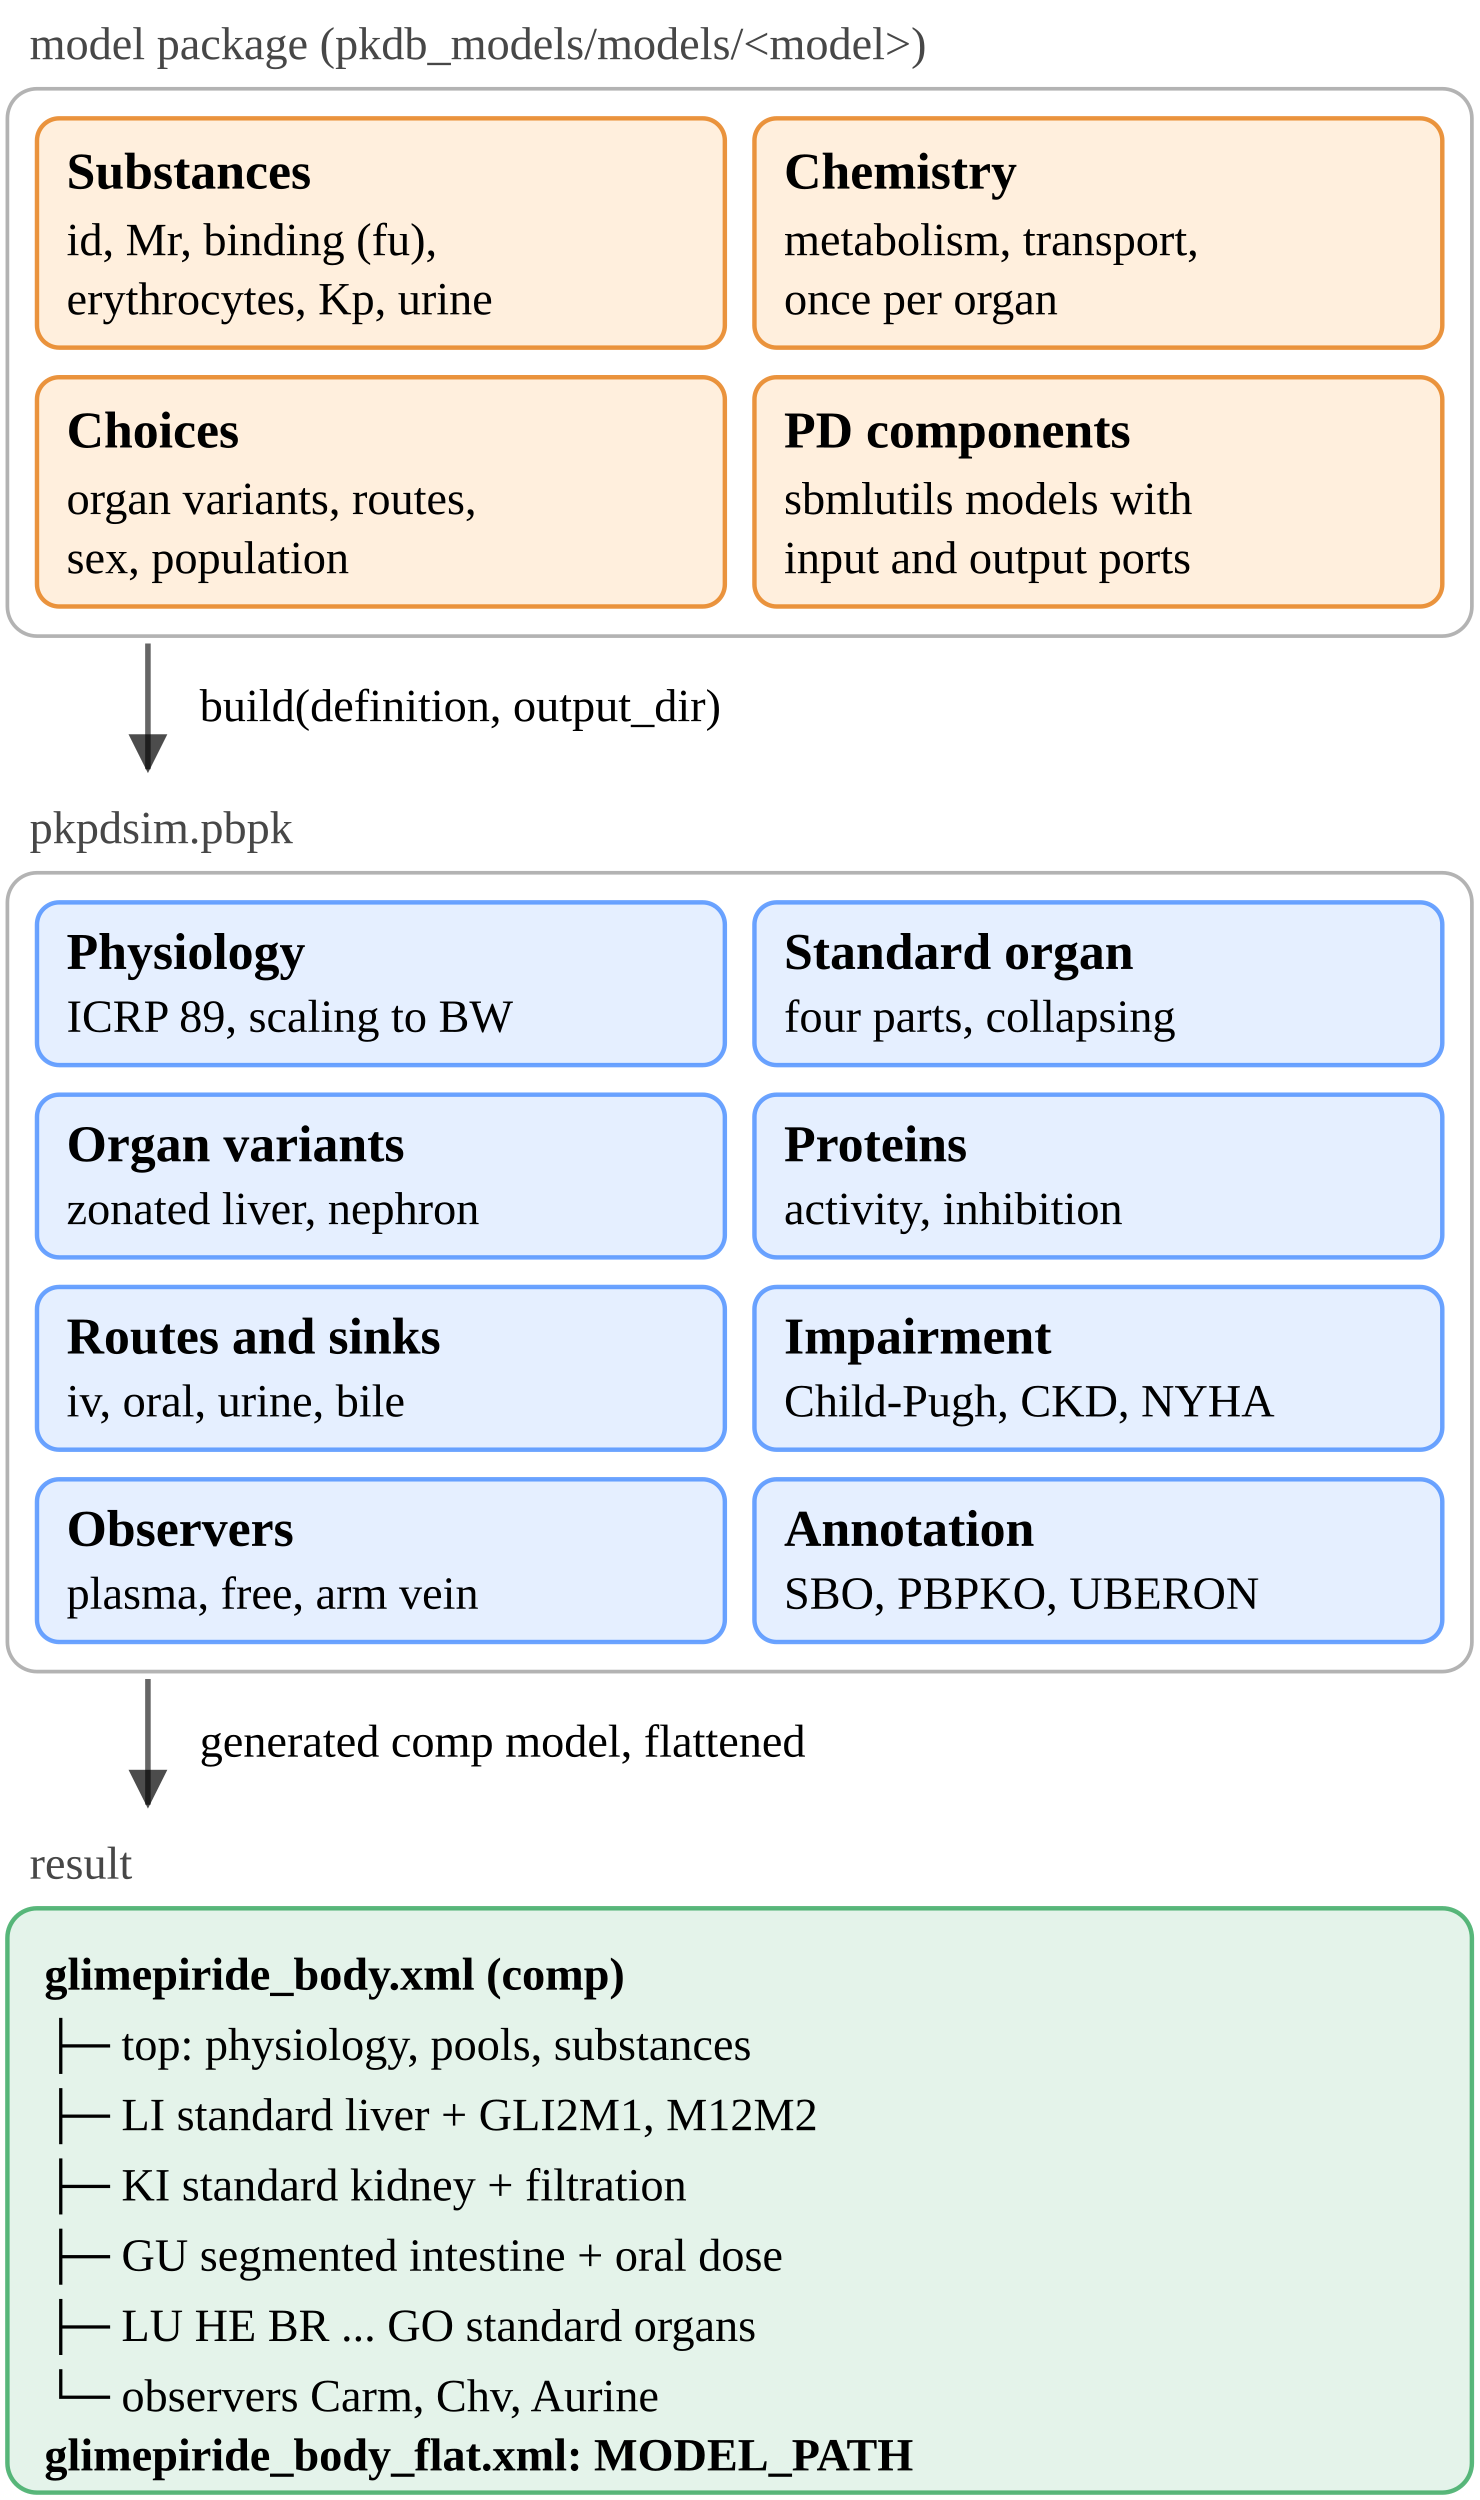
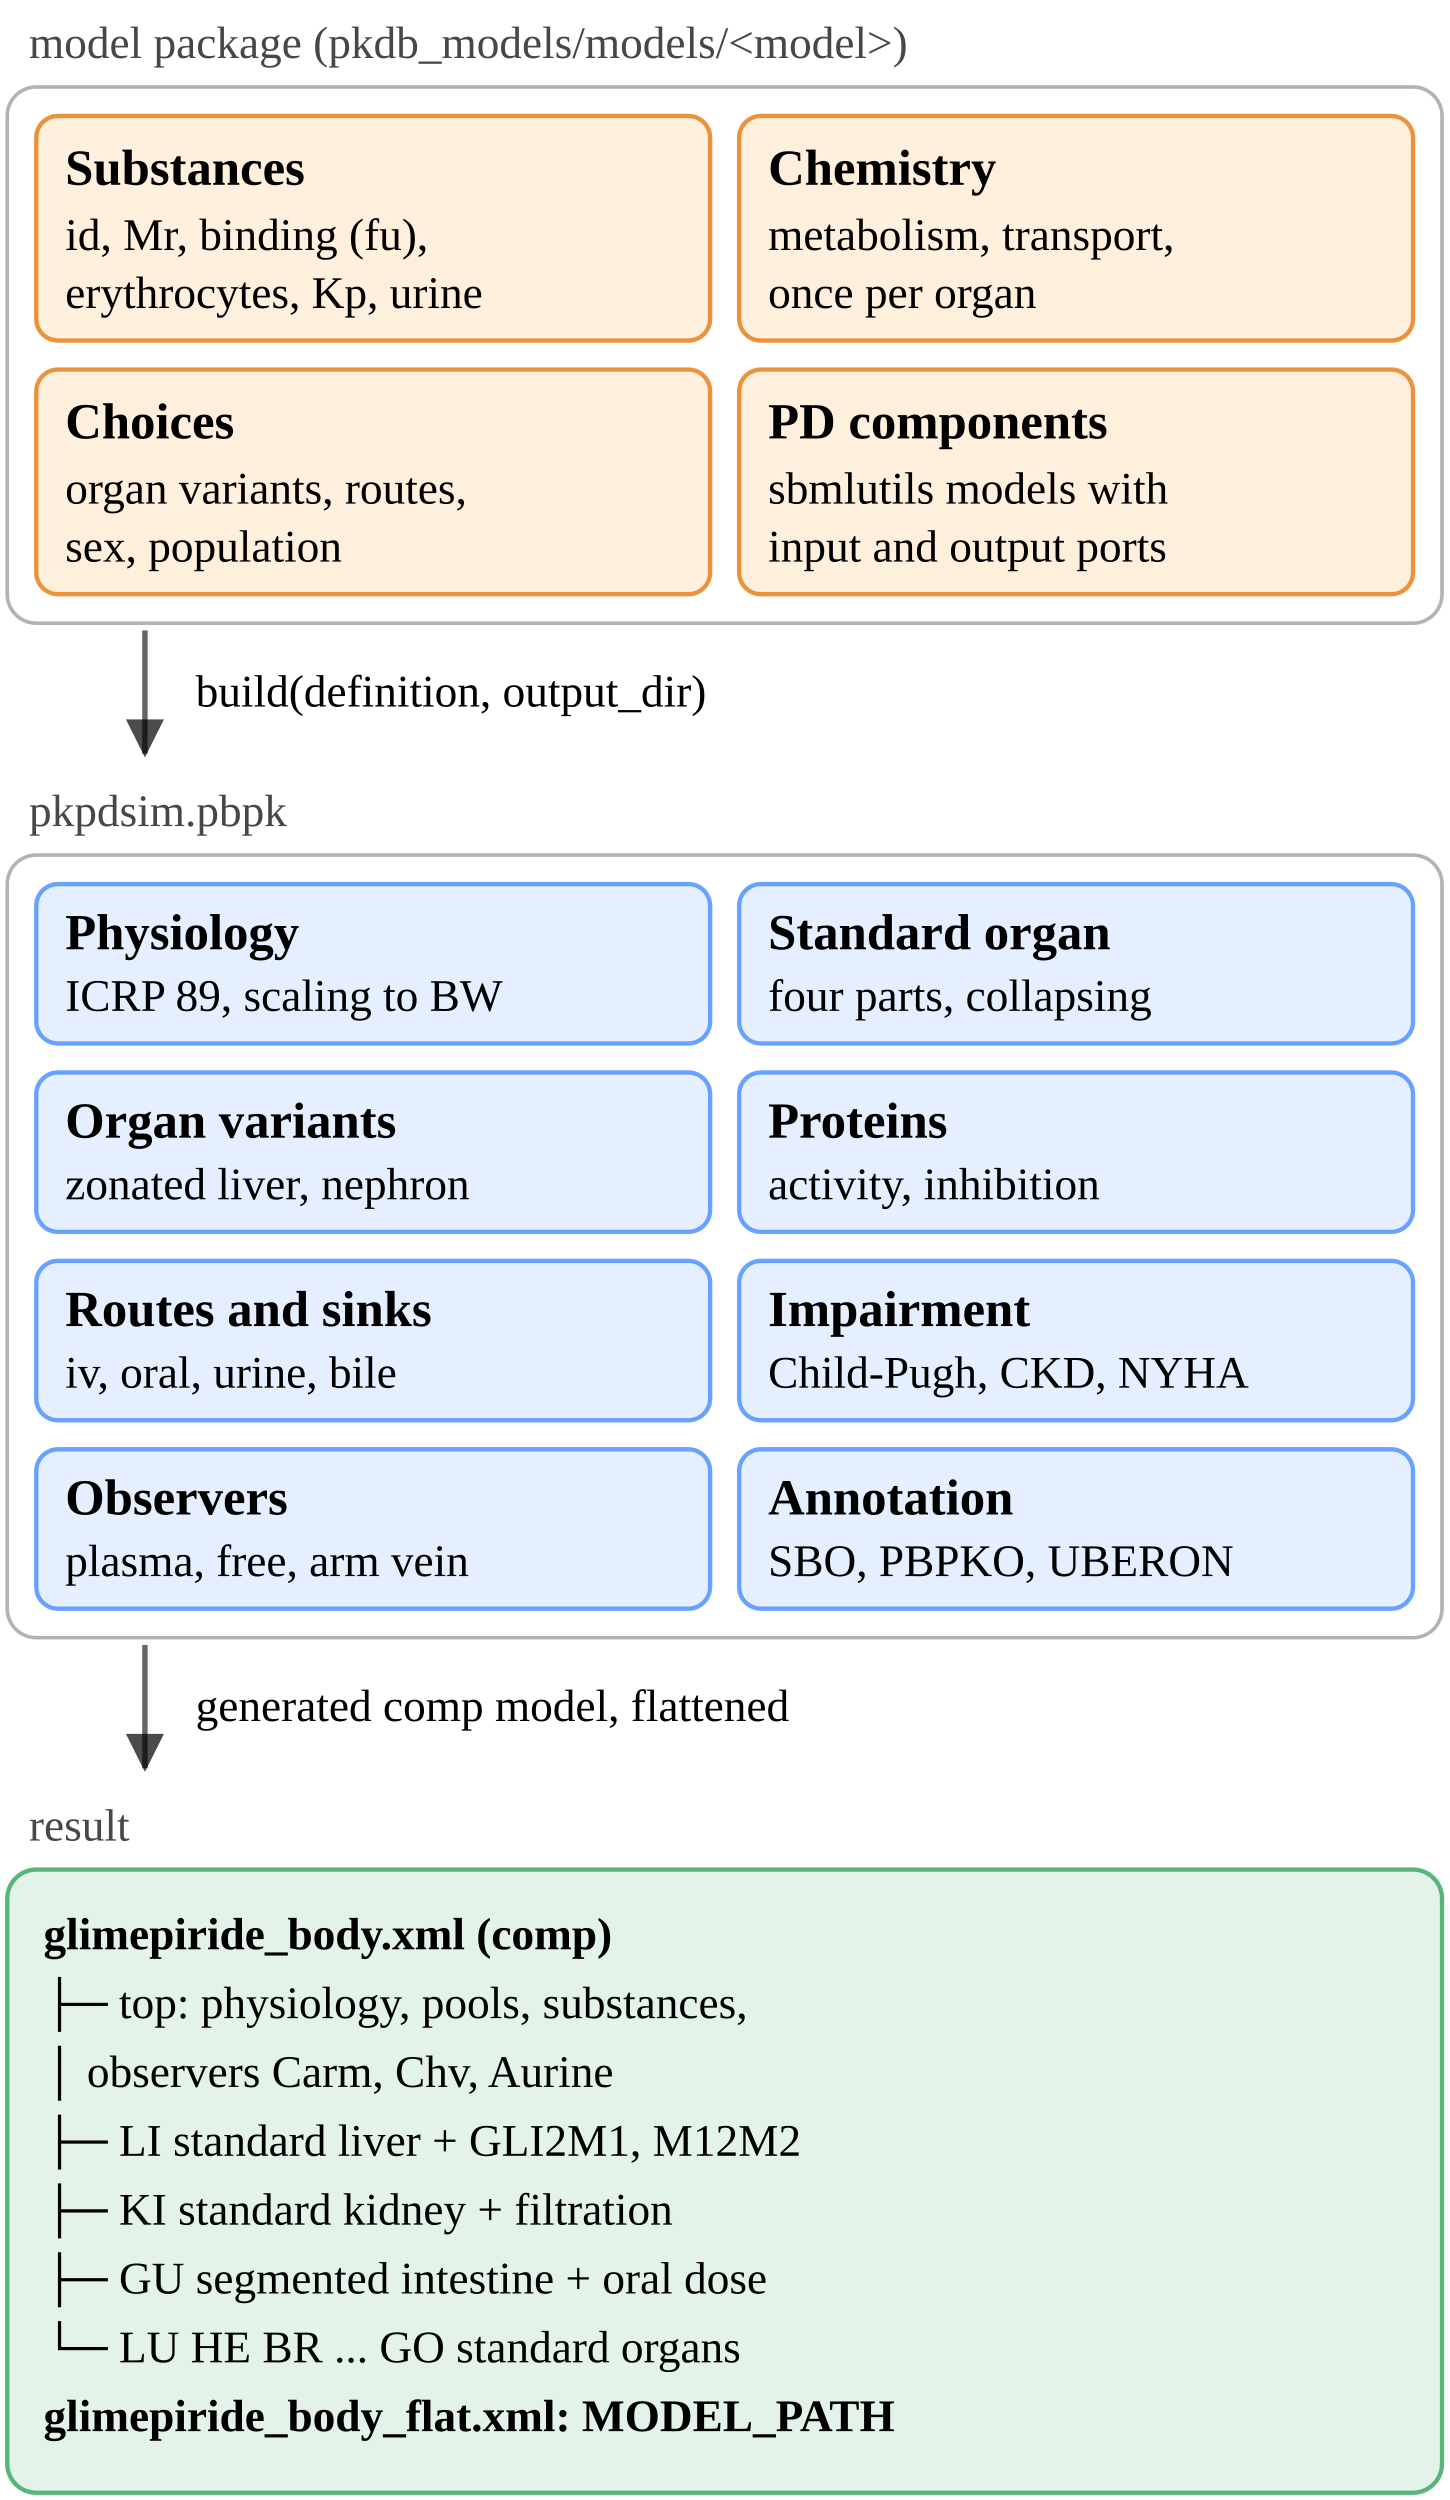
- <svg xmlns="http://www.w3.org/2000/svg" viewBox="0 0 400 676" role="img" aria-labelledby="pk-comp-title pk-comp-desc">
+ <svg xmlns="http://www.w3.org/2000/svg" viewBox="0 0 400 690" role="img" aria-labelledby="pkc-comp-title pkc-comp-desc">
  <style>
- .pk-t{fill:currentColor;font-family:var(--md-text-font-family,system-ui),system-ui,sans-serif;font-size:14px}
- .pk-s{font-size:12.5px}
- .pk-b{font-weight:600}
- .pk-m{font-family:var(--md-code-font-family,ui-monospace),ui-monospace,monospace;font-size:12.5px}
- .pk-dim{fill-opacity:.72}
- .pk-line{stroke:currentColor;stroke-opacity:.6;stroke-width:1.5;fill:none}
- .pk-band{fill:none;stroke:currentColor;stroke-opacity:.3;stroke-width:1}
- .pk-pkg{fill:rgba(255,150,40,.16);stroke:rgba(230,130,30,.85);stroke-width:1.2}
- .pk-lib{fill:rgba(70,140,255,.14);stroke:rgba(70,140,255,.8);stroke-width:1.2}
- .pk-gen{fill:rgba(60,170,100,.14);stroke:rgba(60,170,100,.85);stroke-width:1.2}
+ .pkc-t{fill:currentColor;font-family:var(--md-text-font-family,system-ui),system-ui,sans-serif;font-size:14px}
+ .pkc-s{font-size:12.5px}
+ .pkc-b{font-weight:600}
+ .pkc-m{font-family:var(--md-code-font-family,ui-monospace),ui-monospace,monospace;font-size:12.5px}
+ .pkc-dim{fill-opacity:.72}
+ .pkc-line{stroke:currentColor;stroke-opacity:.6;stroke-width:1.5;fill:none}
+ .pkc-band{fill:none;stroke:currentColor;stroke-opacity:.3;stroke-width:1}
+ .pkc-pkg{fill:rgba(255,150,40,.16);stroke:rgba(230,130,30,.85);stroke-width:1.2}
+ .pkc-lib{fill:rgba(70,140,255,.14);stroke:rgba(70,140,255,.8);stroke-width:1.2}
+ .pkc-gen{fill:rgba(60,170,100,.14);stroke:rgba(60,170,100,.85);stroke-width:1.2}
</style>
  <defs>
-     <marker id="pk-comp-arrow" viewBox="0 0 10 10" refX="9" refY="5" markerWidth="7" markerHeight="7" orient="auto-start-reverse">
+     <marker id="pkc-comp-arrow" viewBox="0 0 10 10" refX="9" refY="5" markerWidth="7" markerHeight="7" orient="auto-start-reverse">
      <path d="M0,0 L10,5 L0,10 z" fill="currentColor" fill-opacity=".7" />
    </marker>
  </defs>
-   <text class="pk-t pk-s pk-dim" x="8" y="16">model package (pkdb_models/models/&lt;model&gt;)</text>
-   <rect class="pk-band" x="2" y="24" width="396" height="148" rx="8" />
-   <rect class="pk-pkg" x="10" y="32" width="186" height="62" rx="6" />
-   <text class="pk-t pk-b" x="18" y="51">Substances</text>
-   <text class="pk-t pk-s" x="18" y="69">id, Mr, binding (fu),</text>
-   <text class="pk-t pk-s" x="18" y="85">erythrocytes, Kp, urine</text>
-   <rect class="pk-pkg" x="204" y="32" width="186" height="62" rx="6" />
-   <text class="pk-t pk-b" x="212" y="51">Chemistry</text>
-   <text class="pk-t pk-s" x="212" y="69">metabolism, transport,</text>
-   <text class="pk-t pk-s" x="212" y="85">once per organ</text>
-   <rect class="pk-pkg" x="10" y="102" width="186" height="62" rx="6" />
-   <text class="pk-t pk-b" x="18" y="121">Choices</text>
-   <text class="pk-t pk-s" x="18" y="139">organ variants, routes,</text>
-   <text class="pk-t pk-s" x="18" y="155">sex, population</text>
-   <rect class="pk-pkg" x="204" y="102" width="186" height="62" rx="6" />
-   <text class="pk-t pk-b" x="212" y="121">PD components</text>
-   <text class="pk-t pk-s" x="212" y="139">sbmlutils models with</text>
-   <text class="pk-t pk-s" x="212" y="155">input and output ports</text>
-   <line class="pk-line" x1="40" y1="174" x2="40" y2="208" marker-end="url(#pk-comp-arrow)" />
-   <text class="pk-t pk-m" x="54" y="195">build(definition, output_dir)</text>
-   <text class="pk-t pk-s pk-dim" x="8" y="228">pkpdsim.pbpk</text>
-   <rect class="pk-band" x="2" y="236" width="396" height="216" rx="8" />
-   <rect class="pk-lib" x="10" y="244" width="186" height="44" rx="6" />
-   <text class="pk-t pk-b" x="18" y="262">Physiology</text>
-   <text class="pk-t pk-s" x="18" y="279">ICRP 89, scaling to BW</text>
-   <rect class="pk-lib" x="204" y="244" width="186" height="44" rx="6" />
-   <text class="pk-t pk-b" x="212" y="262">Standard organ</text>
-   <text class="pk-t pk-s" x="212" y="279">four parts, collapsing</text>
-   <rect class="pk-lib" x="10" y="296" width="186" height="44" rx="6" />
-   <text class="pk-t pk-b" x="18" y="314">Organ variants</text>
-   <text class="pk-t pk-s" x="18" y="331">zonated liver, nephron</text>
-   <rect class="pk-lib" x="204" y="296" width="186" height="44" rx="6" />
-   <text class="pk-t pk-b" x="212" y="314">Proteins</text>
-   <text class="pk-t pk-s" x="212" y="331">activity, inhibition</text>
-   <rect class="pk-lib" x="10" y="348" width="186" height="44" rx="6" />
-   <text class="pk-t pk-b" x="18" y="366">Routes and sinks</text>
-   <text class="pk-t pk-s" x="18" y="383">iv, oral, urine, bile</text>
-   <rect class="pk-lib" x="204" y="348" width="186" height="44" rx="6" />
-   <text class="pk-t pk-b" x="212" y="366">Impairment</text>
-   <text class="pk-t pk-s" x="212" y="383">Child-Pugh, CKD, NYHA</text>
-   <rect class="pk-lib" x="10" y="400" width="186" height="44" rx="6" />
-   <text class="pk-t pk-b" x="18" y="418">Observers</text>
-   <text class="pk-t pk-s" x="18" y="435">plasma, free, arm vein</text>
-   <rect class="pk-lib" x="204" y="400" width="186" height="44" rx="6" />
-   <text class="pk-t pk-b" x="212" y="418">Annotation</text>
-   <text class="pk-t pk-s" x="212" y="435">SBO, PBPKO, UBERON</text>
-   <line class="pk-line" x1="40" y1="454" x2="40" y2="488" marker-end="url(#pk-comp-arrow)" />
-   <text class="pk-t pk-s" x="54" y="475">generated comp model, flattened</text>
-   <text class="pk-t pk-s pk-dim" x="8" y="508">result</text>
-   <rect class="pk-gen" x="2" y="516" width="396" height="158" rx="8" />
-   <text class="pk-t pk-m pk-b" x="12" y="538">glimepiride_body.xml (comp)</text>
-   <text class="pk-t pk-m" x="12" y="557">├─ top: physiology, pools, substances</text>
-   <text class="pk-t pk-m" x="12" y="576">├─ LI standard liver + GLI2M1, M12M2</text>
-   <text class="pk-t pk-m" x="12" y="595">├─ KI standard kidney + filtration</text>
-   <text class="pk-t pk-m" x="12" y="614">├─ GU segmented intestine + oral dose</text>
-   <text class="pk-t pk-m" x="12" y="633">├─ LU HE BR ... GO standard organs</text>
-   <text class="pk-t pk-m" x="12" y="652">└─ observers Carm, Chv, Aurine</text>
-   <text class="pk-t pk-m pk-b" x="12" y="668">glimepiride_body_flat.xml: MODEL_PATH</text>
+   <text class="pkc-t pkc-s pkc-dim" x="8" y="16">model package (pkdb_models/models/&lt;model&gt;)</text>
+   <rect class="pkc-band" x="2" y="24" width="396" height="148" rx="8" />
+   <rect class="pkc-pkg" x="10" y="32" width="186" height="62" rx="6" />
+   <text class="pkc-t pkc-b" x="18" y="51">Substances</text>
+   <text class="pkc-t pkc-s" x="18" y="69">id, Mr, binding (fu),</text>
+   <text class="pkc-t pkc-s" x="18" y="85">erythrocytes, Kp, urine</text>
+   <rect class="pkc-pkg" x="204" y="32" width="186" height="62" rx="6" />
+   <text class="pkc-t pkc-b" x="212" y="51">Chemistry</text>
+   <text class="pkc-t pkc-s" x="212" y="69">metabolism, transport,</text>
+   <text class="pkc-t pkc-s" x="212" y="85">once per organ</text>
+   <rect class="pkc-pkg" x="10" y="102" width="186" height="62" rx="6" />
+   <text class="pkc-t pkc-b" x="18" y="121">Choices</text>
+   <text class="pkc-t pkc-s" x="18" y="139">organ variants, routes,</text>
+   <text class="pkc-t pkc-s" x="18" y="155">sex, population</text>
+   <rect class="pkc-pkg" x="204" y="102" width="186" height="62" rx="6" />
+   <text class="pkc-t pkc-b" x="212" y="121">PD components</text>
+   <text class="pkc-t pkc-s" x="212" y="139">sbmlutils models with</text>
+   <text class="pkc-t pkc-s" x="212" y="155">input and output ports</text>
+   <line class="pkc-line" x1="40" y1="174" x2="40" y2="208" marker-end="url(#pkc-comp-arrow)" />
+   <text class="pkc-t pkc-m" x="54" y="195">build(definition, output_dir)</text>
+   <text class="pkc-t pkc-s pkc-dim" x="8" y="228">pkpdsim.pbpk</text>
+   <rect class="pkc-band" x="2" y="236" width="396" height="216" rx="8" />
+   <rect class="pkc-lib" x="10" y="244" width="186" height="44" rx="6" />
+   <text class="pkc-t pkc-b" x="18" y="262">Physiology</text>
+   <text class="pkc-t pkc-s" x="18" y="279">ICRP 89, scaling to BW</text>
+   <rect class="pkc-lib" x="204" y="244" width="186" height="44" rx="6" />
+   <text class="pkc-t pkc-b" x="212" y="262">Standard organ</text>
+   <text class="pkc-t pkc-s" x="212" y="279">four parts, collapsing</text>
+   <rect class="pkc-lib" x="10" y="296" width="186" height="44" rx="6" />
+   <text class="pkc-t pkc-b" x="18" y="314">Organ variants</text>
+   <text class="pkc-t pkc-s" x="18" y="331">zonated liver, nephron</text>
+   <rect class="pkc-lib" x="204" y="296" width="186" height="44" rx="6" />
+   <text class="pkc-t pkc-b" x="212" y="314">Proteins</text>
+   <text class="pkc-t pkc-s" x="212" y="331">activity, inhibition</text>
+   <rect class="pkc-lib" x="10" y="348" width="186" height="44" rx="6" />
+   <text class="pkc-t pkc-b" x="18" y="366">Routes and sinks</text>
+   <text class="pkc-t pkc-s" x="18" y="383">iv, oral, urine, bile</text>
+   <rect class="pkc-lib" x="204" y="348" width="186" height="44" rx="6" />
+   <text class="pkc-t pkc-b" x="212" y="366">Impairment</text>
+   <text class="pkc-t pkc-s" x="212" y="383">Child-Pugh, CKD, NYHA</text>
+   <rect class="pkc-lib" x="10" y="400" width="186" height="44" rx="6" />
+   <text class="pkc-t pkc-b" x="18" y="418">Observers</text>
+   <text class="pkc-t pkc-s" x="18" y="435">plasma, free, arm vein</text>
+   <rect class="pkc-lib" x="204" y="400" width="186" height="44" rx="6" />
+   <text class="pkc-t pkc-b" x="212" y="418">Annotation</text>
+   <text class="pkc-t pkc-s" x="212" y="435">SBO, PBPKO, UBERON</text>
+   <line class="pkc-line" x1="40" y1="454" x2="40" y2="488" marker-end="url(#pkc-comp-arrow)" />
+   <text class="pkc-t pkc-s" x="54" y="475">generated comp model, flattened</text>
+   <text class="pkc-t pkc-s pkc-dim" x="8" y="508">result</text>
+   <rect class="pkc-gen" x="2" y="516" width="396" height="172" rx="8" />
+   <text class="pkc-t pkc-m pkc-b" x="12" y="538">glimepiride_body.xml (comp)</text>
+   <text class="pkc-t pkc-m" x="12" y="557">├─ top: physiology, pools, substances,</text>
+   <text class="pkc-t pkc-m" x="12" y="576">│  observers Carm, Chv, Aurine</text>
+   <text class="pkc-t pkc-m" x="12" y="595">├─ LI standard liver + GLI2M1, M12M2</text>
+   <text class="pkc-t pkc-m" x="12" y="614">├─ KI standard kidney + filtration</text>
+   <text class="pkc-t pkc-m" x="12" y="633">├─ GU segmented intestine + oral dose</text>
+   <text class="pkc-t pkc-m" x="12" y="652">└─ LU HE BR ... GO standard organs</text>
+   <text class="pkc-t pkc-m pkc-b" x="12" y="671">glimepiride_body_flat.xml: MODEL_PATH</text>
</svg>
